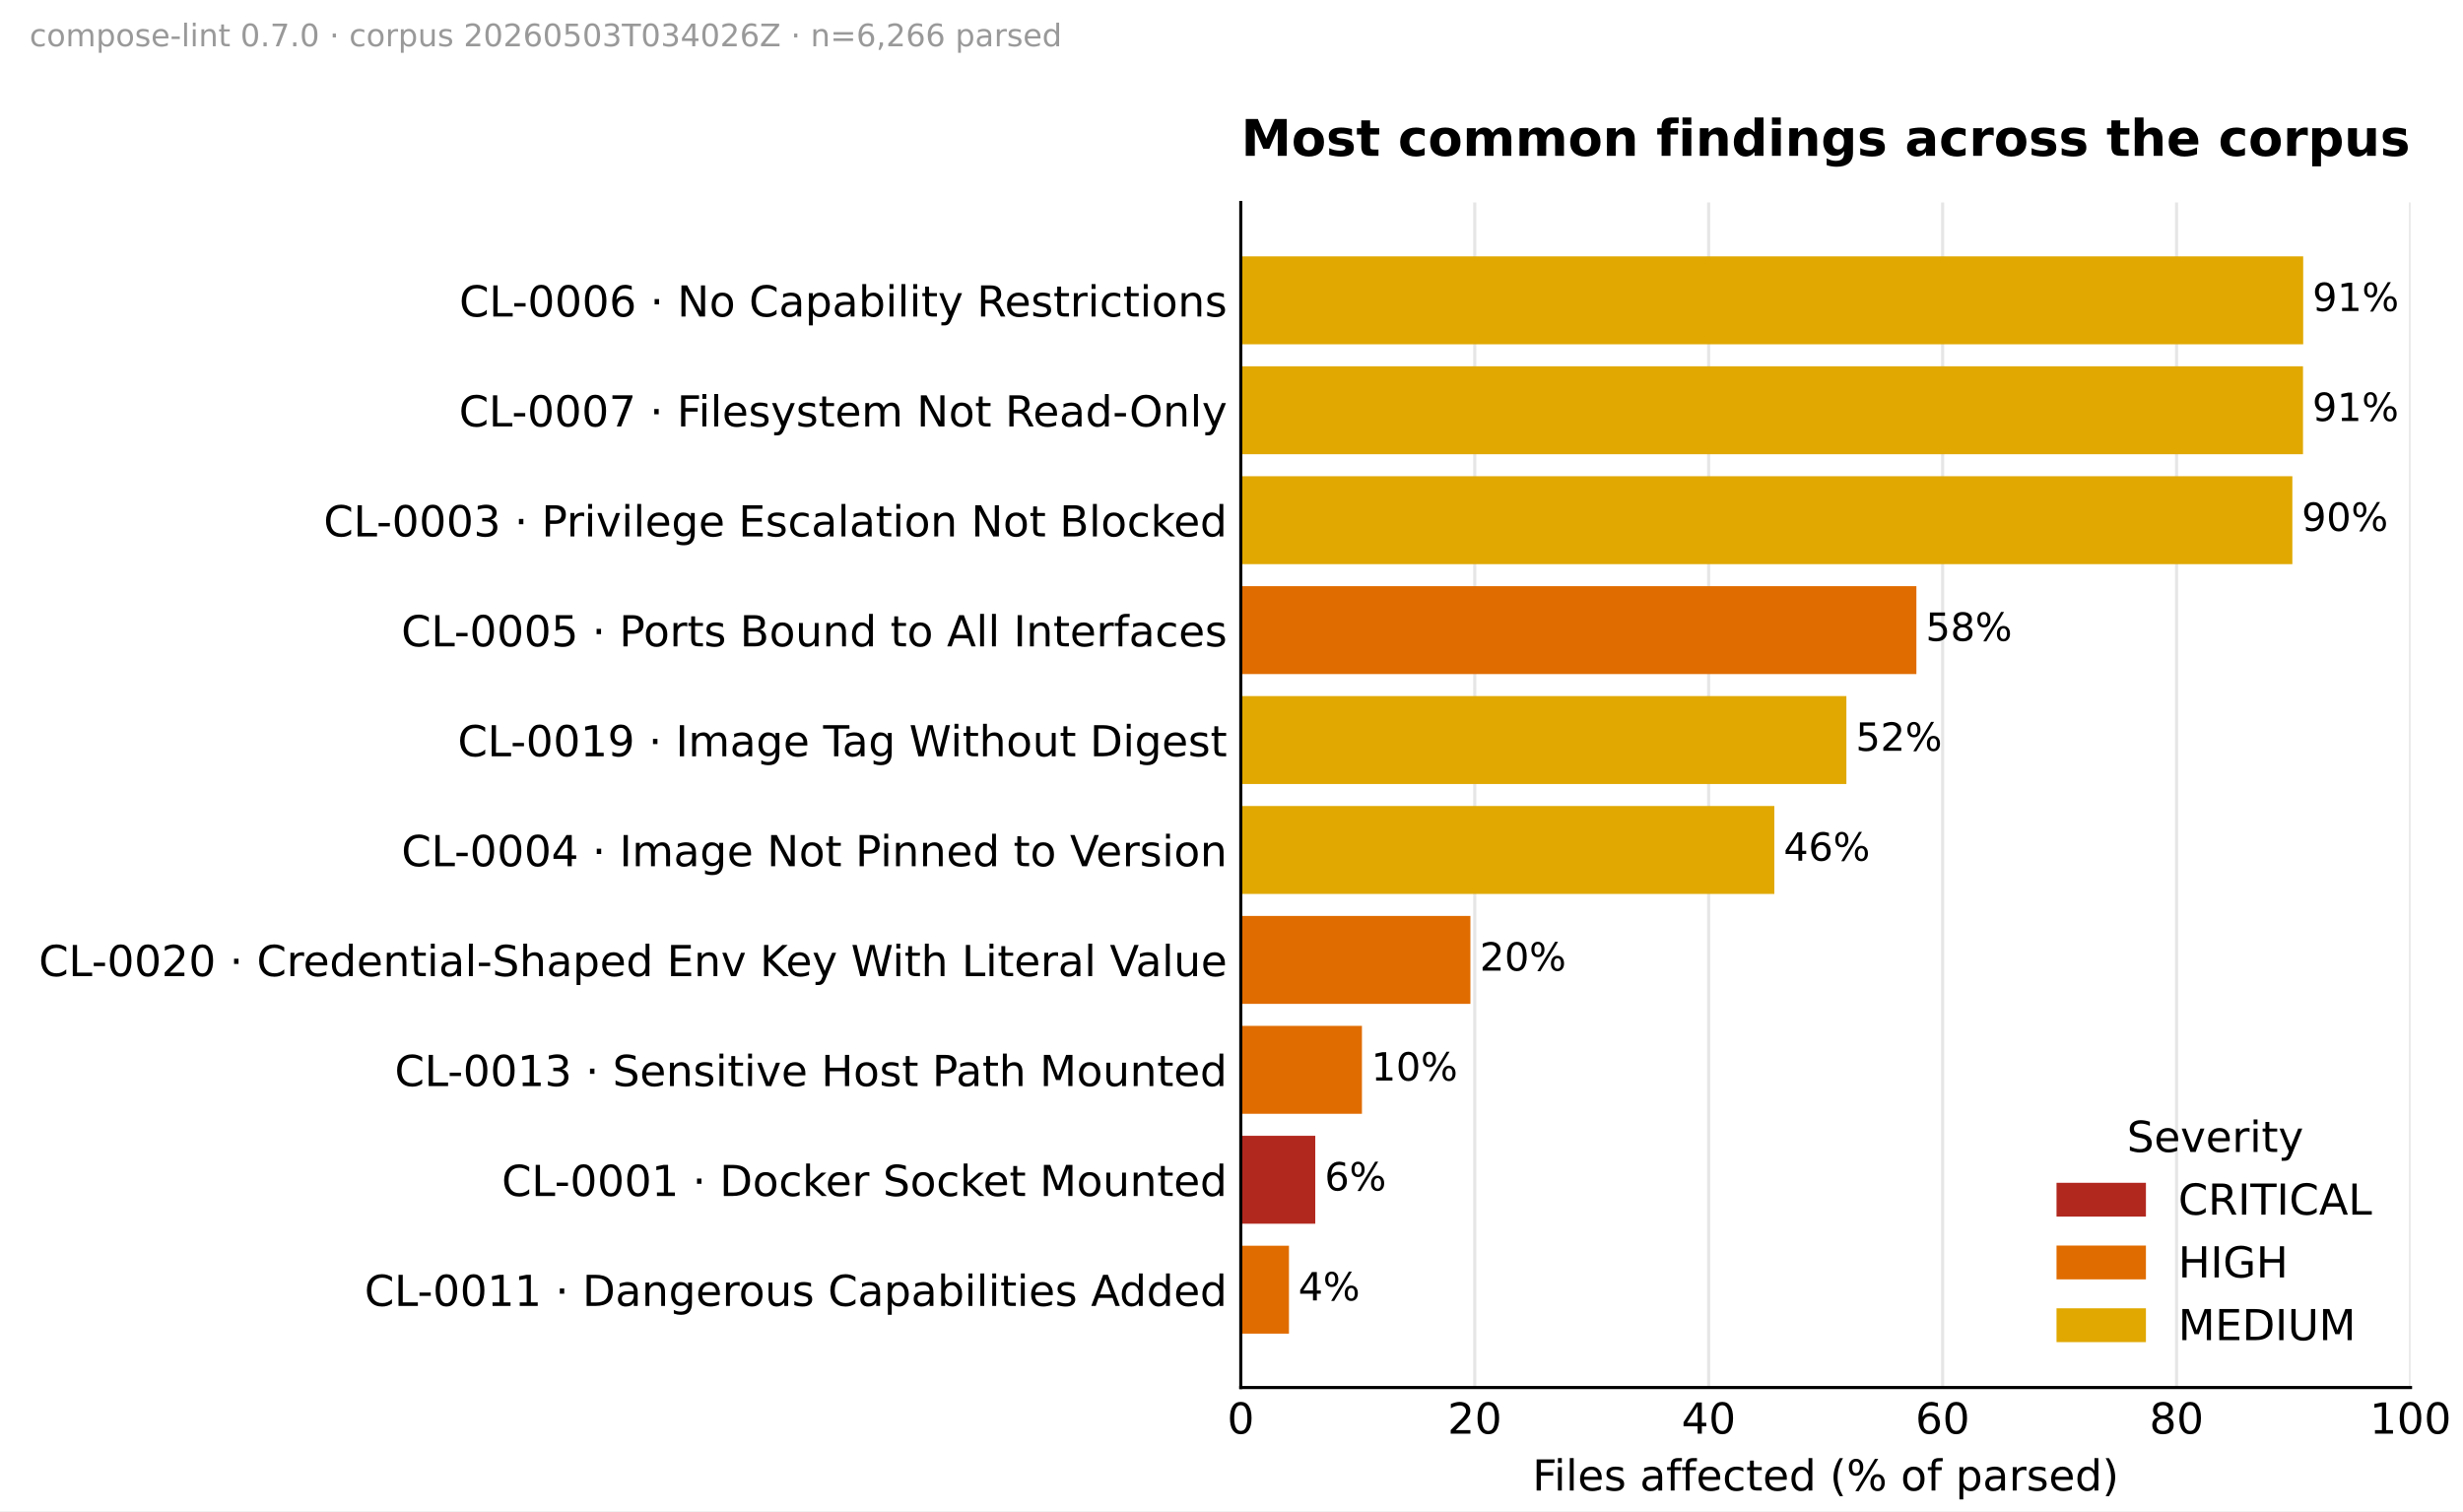
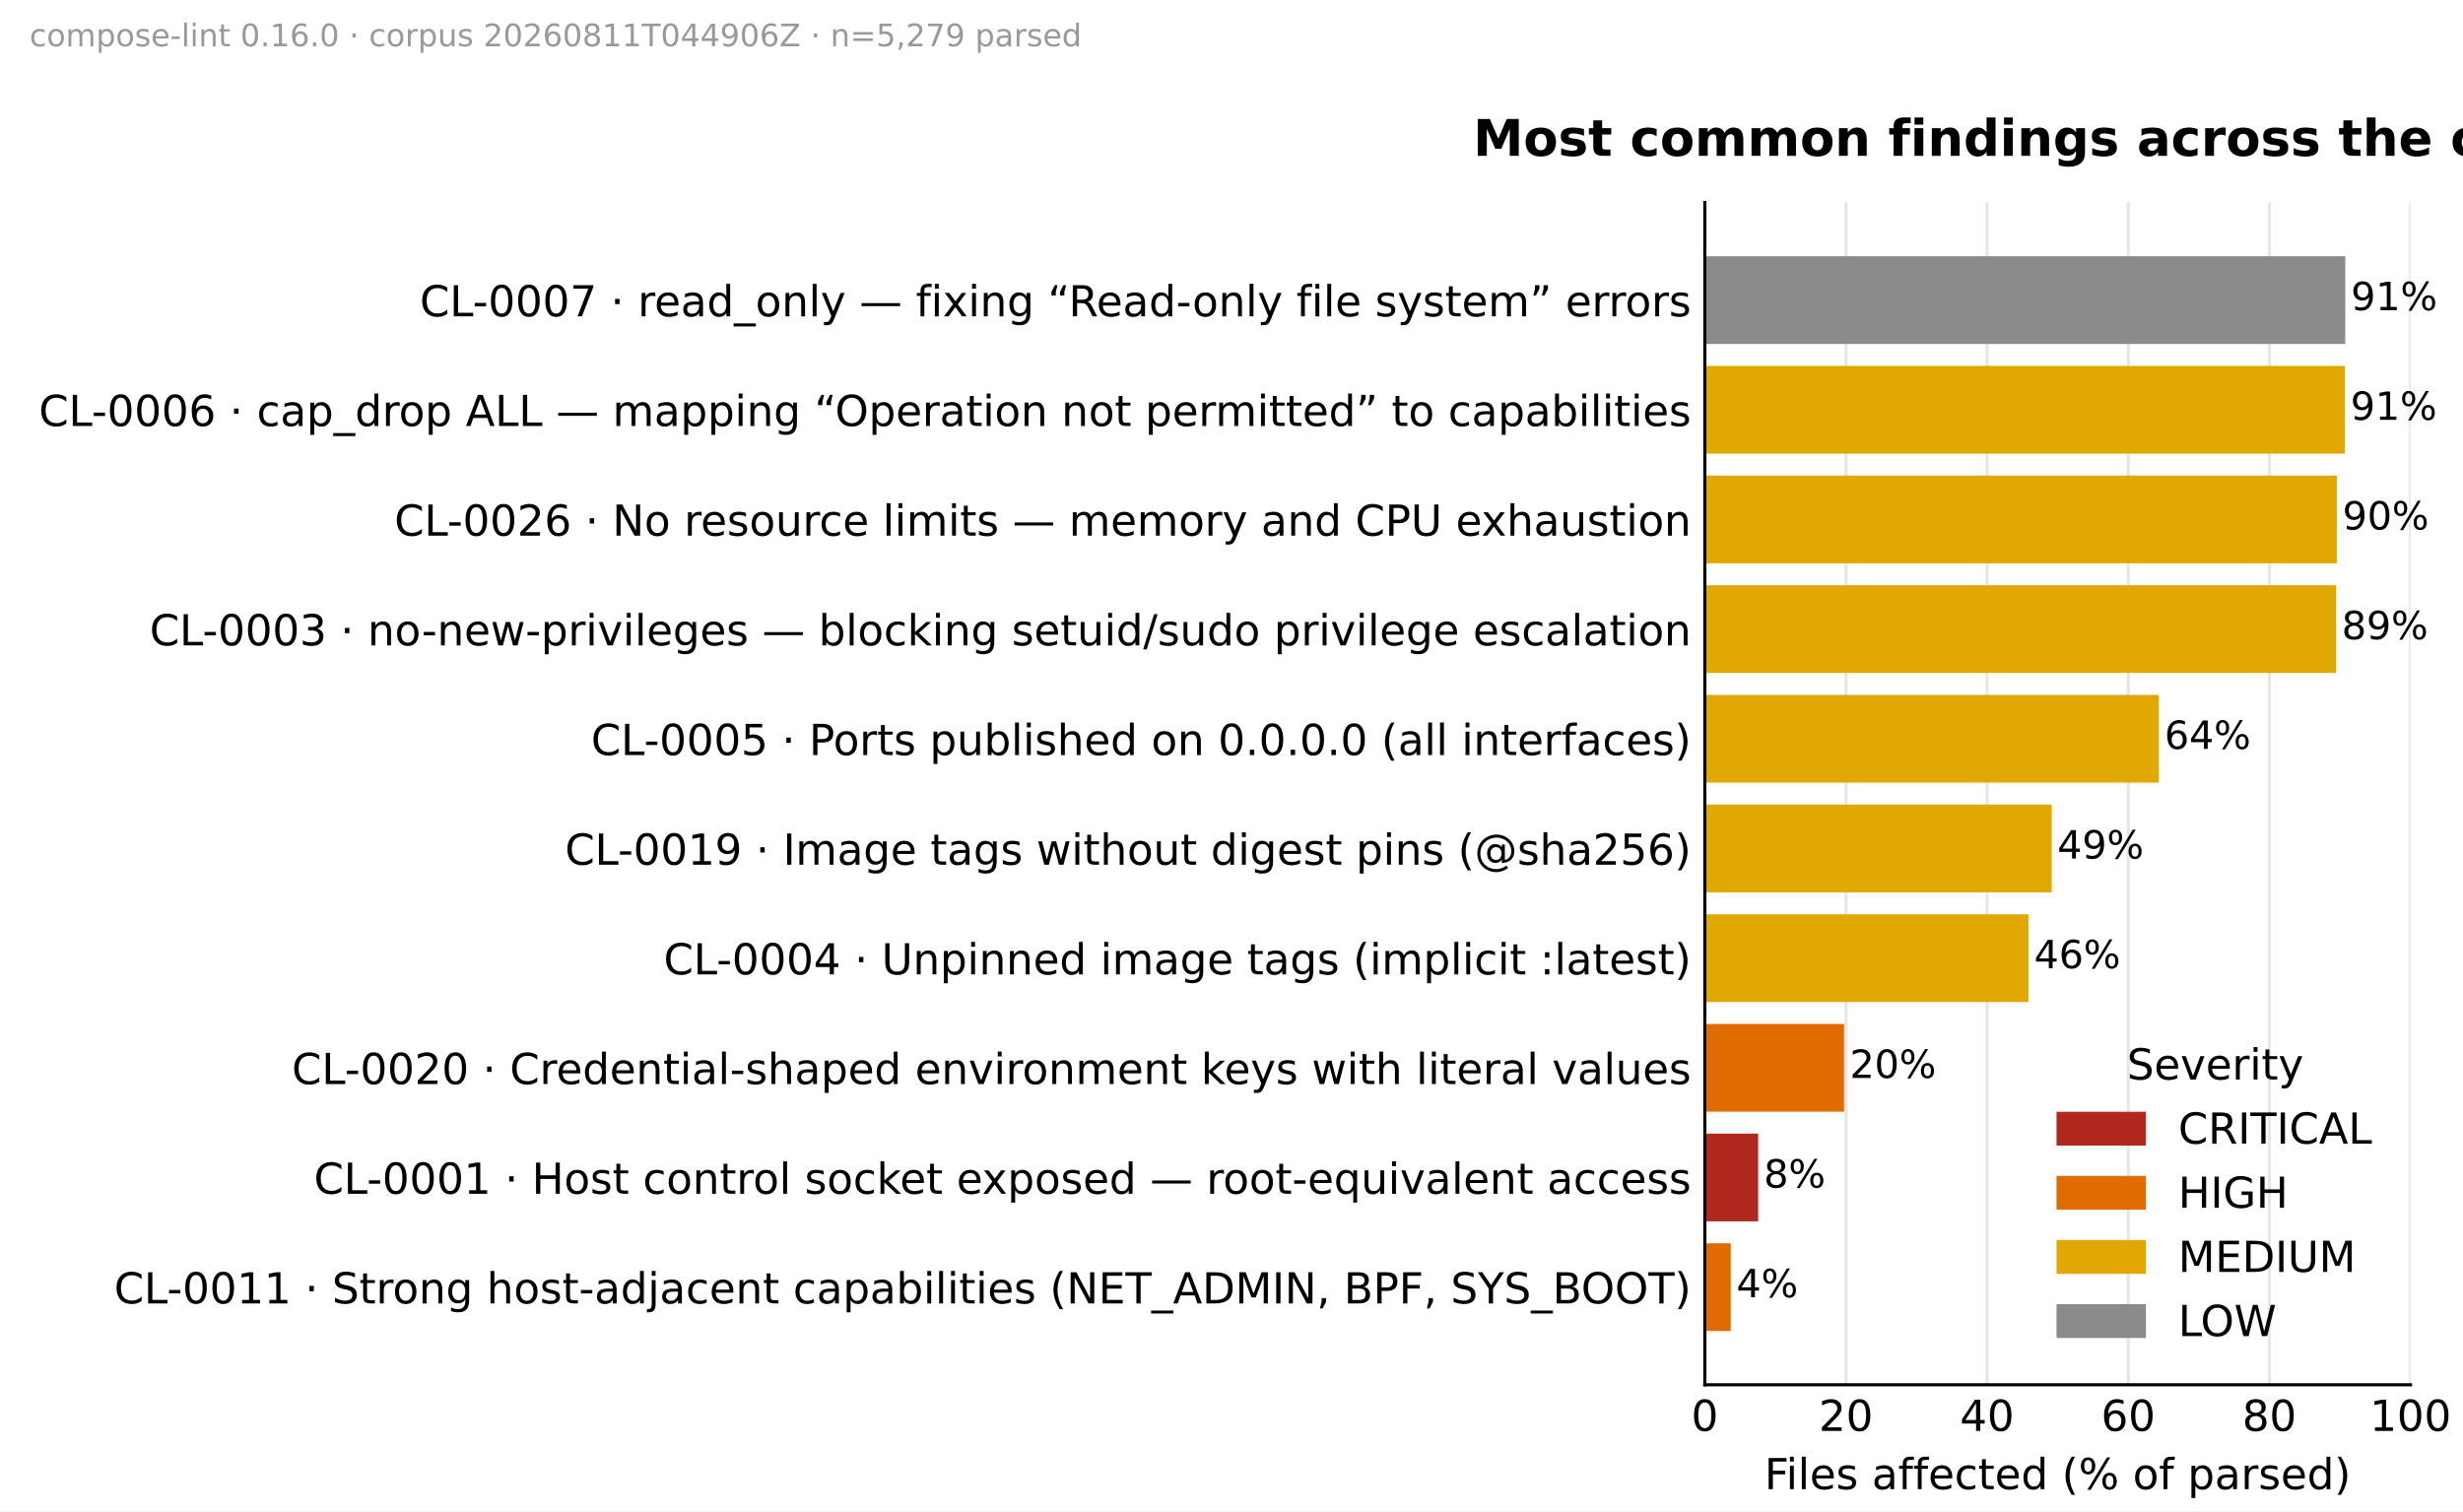
<svg xmlns="http://www.w3.org/2000/svg" width="633.6pt" height="388.8pt" viewBox="0 0 633.6 388.8" version="1.1">
  <defs>
    <style type="text/css">*{stroke-linejoin: round; stroke-linecap: butt}</style>
  </defs>
  <g id="figure_1">
    <g id="patch_1">
      <path d="M 0 388.8  L 633.6 388.8  L 633.6 0  L 0 0  z " style="fill: #ffffff" />
    </g>
    <g id="axes_1">
      <g id="patch_2">
-         <path d="M 319.189 357.008  L 620.102 357.008  L 620.102 52.094  L 319.189 52.094  z " style="fill: #ffffff" />
+         <path d="M 438.561 356.299  L 620.102 356.299  L 620.102 52.094  L 438.561 52.094  z " style="fill: #ffffff" />
      </g>
      <g id="matplotlib.axis_1">
        <g id="xtick_1">
          <g id="line2d_1">
-             <path d="M 319.189 357.008  L 319.189 52.094  " clip-path="url(#p4b810f53c8)" style="fill: none; stroke: #e6e6e6; stroke-width: 0.8; stroke-linecap: square" />
+             <path d="M 438.561 356.299  L 438.561 52.094  " clip-path="url(#p715f299a09)" style="fill: none; stroke: #e6e6e6; stroke-width: 0.8; stroke-linecap: square" />
          </g>
          <g id="line2d_2" />
          <g id="text_1">
-             <text style="font-size: 11px; font-family: 'DejaVu Sans', 'Bitstream Vera Sans', 'Computer Modern Sans Serif', 'Lucida Grande', 'Verdana', 'Geneva', 'Lucid', 'Arial', 'Helvetica', 'Avant Garde', sans-serif; text-anchor: middle" x="319.189" y="368.866" transform="rotate(-0 319.189 368.8662)">0</text>
+             <text style="font-size: 11px; font-family: 'DejaVu Sans', 'Bitstream Vera Sans', 'Computer Modern Sans Serif', 'Lucida Grande', 'Verdana', 'Geneva', 'Lucid', 'Arial', 'Helvetica', 'Avant Garde', sans-serif; text-anchor: middle" x="438.561" y="368.156" transform="rotate(-0 438.5613 368.1563)">0</text>
          </g>
        </g>
        <g id="xtick_2">
          <g id="line2d_3">
-             <path d="M 379.372 357.008  L 379.372 52.094  " clip-path="url(#p4b810f53c8)" style="fill: none; stroke: #e6e6e6; stroke-width: 0.8; stroke-linecap: square" />
+             <path d="M 474.869 356.299  L 474.869 52.094  " clip-path="url(#p715f299a09)" style="fill: none; stroke: #e6e6e6; stroke-width: 0.8; stroke-linecap: square" />
          </g>
          <g id="line2d_4" />
          <g id="text_2">
-             <text style="font-size: 11px; font-family: 'DejaVu Sans', 'Bitstream Vera Sans', 'Computer Modern Sans Serif', 'Lucida Grande', 'Verdana', 'Geneva', 'Lucid', 'Arial', 'Helvetica', 'Avant Garde', sans-serif; text-anchor: middle" x="379.372" y="368.866" transform="rotate(-0 379.3715 368.8662)">20</text>
+             <text style="font-size: 11px; font-family: 'DejaVu Sans', 'Bitstream Vera Sans', 'Computer Modern Sans Serif', 'Lucida Grande', 'Verdana', 'Geneva', 'Lucid', 'Arial', 'Helvetica', 'Avant Garde', sans-serif; text-anchor: middle" x="474.869" y="368.156" transform="rotate(-0 474.8694 368.1563)">20</text>
          </g>
        </g>
        <g id="xtick_3">
          <g id="line2d_5">
-             <path d="M 439.554 357.008  L 439.554 52.094  " clip-path="url(#p4b810f53c8)" style="fill: none; stroke: #e6e6e6; stroke-width: 0.8; stroke-linecap: square" />
+             <path d="M 511.177 356.299  L 511.177 52.094  " clip-path="url(#p715f299a09)" style="fill: none; stroke: #e6e6e6; stroke-width: 0.8; stroke-linecap: square" />
          </g>
          <g id="line2d_6" />
          <g id="text_3">
-             <text style="font-size: 11px; font-family: 'DejaVu Sans', 'Bitstream Vera Sans', 'Computer Modern Sans Serif', 'Lucida Grande', 'Verdana', 'Geneva', 'Lucid', 'Arial', 'Helvetica', 'Avant Garde', sans-serif; text-anchor: middle" x="439.554" y="368.866" transform="rotate(-0 439.554 368.8662)">40</text>
+             <text style="font-size: 11px; font-family: 'DejaVu Sans', 'Bitstream Vera Sans', 'Computer Modern Sans Serif', 'Lucida Grande', 'Verdana', 'Geneva', 'Lucid', 'Arial', 'Helvetica', 'Avant Garde', sans-serif; text-anchor: middle" x="511.177" y="368.156" transform="rotate(-0 511.1775 368.1563)">40</text>
          </g>
        </g>
        <g id="xtick_4">
          <g id="line2d_7">
-             <path d="M 499.737 357.008  L 499.737 52.094  " clip-path="url(#p4b810f53c8)" style="fill: none; stroke: #e6e6e6; stroke-width: 0.8; stroke-linecap: square" />
+             <path d="M 547.486 356.299  L 547.486 52.094  " clip-path="url(#p715f299a09)" style="fill: none; stroke: #e6e6e6; stroke-width: 0.8; stroke-linecap: square" />
          </g>
          <g id="line2d_8" />
          <g id="text_4">
-             <text style="font-size: 11px; font-family: 'DejaVu Sans', 'Bitstream Vera Sans', 'Computer Modern Sans Serif', 'Lucida Grande', 'Verdana', 'Geneva', 'Lucid', 'Arial', 'Helvetica', 'Avant Garde', sans-serif; text-anchor: middle" x="499.737" y="368.866" transform="rotate(-0 499.7366 368.8662)">60</text>
+             <text style="font-size: 11px; font-family: 'DejaVu Sans', 'Bitstream Vera Sans', 'Computer Modern Sans Serif', 'Lucida Grande', 'Verdana', 'Geneva', 'Lucid', 'Arial', 'Helvetica', 'Avant Garde', sans-serif; text-anchor: middle" x="547.486" y="368.156" transform="rotate(-0 547.4855 368.1563)">60</text>
          </g>
        </g>
        <g id="xtick_5">
          <g id="line2d_9">
-             <path d="M 559.919 357.008  L 559.919 52.094  " clip-path="url(#p4b810f53c8)" style="fill: none; stroke: #e6e6e6; stroke-width: 0.8; stroke-linecap: square" />
+             <path d="M 583.794 356.299  L 583.794 52.094  " clip-path="url(#p715f299a09)" style="fill: none; stroke: #e6e6e6; stroke-width: 0.8; stroke-linecap: square" />
          </g>
          <g id="line2d_10" />
          <g id="text_5">
-             <text style="font-size: 11px; font-family: 'DejaVu Sans', 'Bitstream Vera Sans', 'Computer Modern Sans Serif', 'Lucida Grande', 'Verdana', 'Geneva', 'Lucid', 'Arial', 'Helvetica', 'Avant Garde', sans-serif; text-anchor: middle" x="559.919" y="368.866" transform="rotate(-0 559.9191 368.8662)">80</text>
+             <text style="font-size: 11px; font-family: 'DejaVu Sans', 'Bitstream Vera Sans', 'Computer Modern Sans Serif', 'Lucida Grande', 'Verdana', 'Geneva', 'Lucid', 'Arial', 'Helvetica', 'Avant Garde', sans-serif; text-anchor: middle" x="583.794" y="368.156" transform="rotate(-0 583.7936 368.1563)">80</text>
          </g>
        </g>
        <g id="xtick_6">
          <g id="line2d_11">
-             <path d="M 620.102 357.008  L 620.102 52.094  " clip-path="url(#p4b810f53c8)" style="fill: none; stroke: #e6e6e6; stroke-width: 0.8; stroke-linecap: square" />
+             <path d="M 620.102 356.299  L 620.102 52.094  " clip-path="url(#p715f299a09)" style="fill: none; stroke: #e6e6e6; stroke-width: 0.8; stroke-linecap: square" />
          </g>
          <g id="line2d_12" />
          <g id="text_6">
-             <text style="font-size: 11px; font-family: 'DejaVu Sans', 'Bitstream Vera Sans', 'Computer Modern Sans Serif', 'Lucida Grande', 'Verdana', 'Geneva', 'Lucid', 'Arial', 'Helvetica', 'Avant Garde', sans-serif; text-anchor: middle" x="620.102" y="368.866" transform="rotate(-0 620.1016 368.8662)">100</text>
+             <text style="font-size: 11px; font-family: 'DejaVu Sans', 'Bitstream Vera Sans', 'Computer Modern Sans Serif', 'Lucida Grande', 'Verdana', 'Geneva', 'Lucid', 'Arial', 'Helvetica', 'Avant Garde', sans-serif; text-anchor: middle" x="620.102" y="368.156" transform="rotate(-0 620.1016 368.1563)">100</text>
          </g>
        </g>
        <g id="text_7">
-           <text style="font-size: 11px; font-family: 'DejaVu Sans', 'Bitstream Vera Sans', 'Computer Modern Sans Serif', 'Lucida Grande', 'Verdana', 'Geneva', 'Lucid', 'Arial', 'Helvetica', 'Avant Garde', sans-serif; text-anchor: middle" x="469.645" y="383.512" transform="rotate(-0 469.6453 383.5121)">Files affected (% of parsed)</text>
+           <text style="font-size: 11px; font-family: 'DejaVu Sans', 'Bitstream Vera Sans', 'Computer Modern Sans Serif', 'Lucida Grande', 'Verdana', 'Geneva', 'Lucid', 'Arial', 'Helvetica', 'Avant Garde', sans-serif; text-anchor: middle" x="529.331" y="383.157" transform="rotate(-0 529.3315 383.1572)">Files affected (% of parsed)</text>
        </g>
      </g>
      <g id="matplotlib.axis_2">
        <g id="ytick_1">
          <g id="line2d_13" />
          <g id="text_8">
-             <text style="font-size: 11px; font-family: 'DejaVu Sans', 'Bitstream Vera Sans', 'Computer Modern Sans Serif', 'Lucida Grande', 'Verdana', 'Geneva', 'Lucid', 'Arial', 'Helvetica', 'Avant Garde', sans-serif; text-anchor: end" x="315.689" y="336.013" transform="rotate(-0 315.689 336.0133)">CL-0011  ·  Dangerous Capabilities Added</text>
+             <text style="font-size: 11px; font-family: 'DejaVu Sans', 'Bitstream Vera Sans', 'Computer Modern Sans Serif', 'Lucida Grande', 'Verdana', 'Geneva', 'Lucid', 'Arial', 'Helvetica', 'Avant Garde', sans-serif; text-anchor: end" x="435.061" y="335.363" transform="rotate(-0 435.0613 335.3628)">CL-0011  ·  Strong host-adjacent capabilities (NET_ADMIN, BPF, SYS_BOOT)</text>
          </g>
        </g>
        <g id="ytick_2">
          <g id="line2d_14" />
          <g id="text_9">
-             <text style="font-size: 11px; font-family: 'DejaVu Sans', 'Bitstream Vera Sans', 'Computer Modern Sans Serif', 'Lucida Grande', 'Verdana', 'Geneva', 'Lucid', 'Arial', 'Helvetica', 'Avant Garde', sans-serif; text-anchor: end" x="315.689" y="307.728" transform="rotate(-0 315.689 307.7281)">CL-0001  ·  Docker Socket Mounted</text>
+             <text style="font-size: 11px; font-family: 'DejaVu Sans', 'Bitstream Vera Sans', 'Computer Modern Sans Serif', 'Lucida Grande', 'Verdana', 'Geneva', 'Lucid', 'Arial', 'Helvetica', 'Avant Garde', sans-serif; text-anchor: end" x="435.061" y="307.143" transform="rotate(-0 435.0613 307.1435)">CL-0001  ·  Host control socket exposed — root-equivalent access</text>
          </g>
        </g>
        <g id="ytick_3">
          <g id="line2d_15" />
          <g id="text_10">
-             <text style="font-size: 11px; font-family: 'DejaVu Sans', 'Bitstream Vera Sans', 'Computer Modern Sans Serif', 'Lucida Grande', 'Verdana', 'Geneva', 'Lucid', 'Arial', 'Helvetica', 'Avant Garde', sans-serif; text-anchor: end" x="315.689" y="279.443" transform="rotate(-0 315.689 279.443)">CL-0013  ·  Sensitive Host Path Mounted</text>
+             <text style="font-size: 11px; font-family: 'DejaVu Sans', 'Bitstream Vera Sans', 'Computer Modern Sans Serif', 'Lucida Grande', 'Verdana', 'Geneva', 'Lucid', 'Arial', 'Helvetica', 'Avant Garde', sans-serif; text-anchor: end" x="435.061" y="278.924" transform="rotate(-0 435.0613 278.9241)">CL-0020  ·  Credential-shaped environment keys with literal values</text>
          </g>
        </g>
        <g id="ytick_4">
          <g id="line2d_16" />
          <g id="text_11">
-             <text style="font-size: 11px; font-family: 'DejaVu Sans', 'Bitstream Vera Sans', 'Computer Modern Sans Serif', 'Lucida Grande', 'Verdana', 'Geneva', 'Lucid', 'Arial', 'Helvetica', 'Avant Garde', sans-serif; text-anchor: end" x="315.689" y="251.158" transform="rotate(-0 315.689 251.1579)">CL-0020  ·  Credential-Shaped Env Key With Literal Value</text>
+             <text style="font-size: 11px; font-family: 'DejaVu Sans', 'Bitstream Vera Sans', 'Computer Modern Sans Serif', 'Lucida Grande', 'Verdana', 'Geneva', 'Lucid', 'Arial', 'Helvetica', 'Avant Garde', sans-serif; text-anchor: end" x="435.061" y="250.705" transform="rotate(-0 435.0613 250.7047)">CL-0004  ·  Unpinned image tags (implicit :latest)</text>
          </g>
        </g>
        <g id="ytick_5">
          <g id="line2d_17" />
          <g id="text_12">
-             <text style="font-size: 11px; font-family: 'DejaVu Sans', 'Bitstream Vera Sans', 'Computer Modern Sans Serif', 'Lucida Grande', 'Verdana', 'Geneva', 'Lucid', 'Arial', 'Helvetica', 'Avant Garde', sans-serif; text-anchor: end" x="315.689" y="222.873" transform="rotate(-0 315.689 222.8728)">CL-0004  ·  Image Not Pinned to Version</text>
+             <text style="font-size: 11px; font-family: 'DejaVu Sans', 'Bitstream Vera Sans', 'Computer Modern Sans Serif', 'Lucida Grande', 'Verdana', 'Geneva', 'Lucid', 'Arial', 'Helvetica', 'Avant Garde', sans-serif; text-anchor: end" x="435.061" y="222.485" transform="rotate(-0 435.0613 222.4854)">CL-0019  ·  Image tags without digest pins (@sha256)</text>
          </g>
        </g>
        <g id="ytick_6">
          <g id="line2d_18" />
          <g id="text_13">
-             <text style="font-size: 11px; font-family: 'DejaVu Sans', 'Bitstream Vera Sans', 'Computer Modern Sans Serif', 'Lucida Grande', 'Verdana', 'Geneva', 'Lucid', 'Arial', 'Helvetica', 'Avant Garde', sans-serif; text-anchor: end" x="315.689" y="194.588" transform="rotate(-0 315.689 194.5876)">CL-0019  ·  Image Tag Without Digest</text>
+             <text style="font-size: 11px; font-family: 'DejaVu Sans', 'Bitstream Vera Sans', 'Computer Modern Sans Serif', 'Lucida Grande', 'Verdana', 'Geneva', 'Lucid', 'Arial', 'Helvetica', 'Avant Garde', sans-serif; text-anchor: end" x="435.061" y="194.266" transform="rotate(-0 435.0613 194.266)">CL-0005  ·  Ports published on 0.0.0.0 (all interfaces)</text>
          </g>
        </g>
        <g id="ytick_7">
          <g id="line2d_19" />
          <g id="text_14">
-             <text style="font-size: 11px; font-family: 'DejaVu Sans', 'Bitstream Vera Sans', 'Computer Modern Sans Serif', 'Lucida Grande', 'Verdana', 'Geneva', 'Lucid', 'Arial', 'Helvetica', 'Avant Garde', sans-serif; text-anchor: end" x="315.689" y="166.302" transform="rotate(-0 315.689 166.3025)">CL-0005  ·  Ports Bound to All Interfaces</text>
+             <text style="font-size: 11px; font-family: 'DejaVu Sans', 'Bitstream Vera Sans', 'Computer Modern Sans Serif', 'Lucida Grande', 'Verdana', 'Geneva', 'Lucid', 'Arial', 'Helvetica', 'Avant Garde', sans-serif; text-anchor: end" x="435.061" y="166.047" transform="rotate(-0 435.0613 166.0467)">CL-0003  ·  no-new-privileges — blocking setuid/sudo privilege escalation</text>
          </g>
        </g>
        <g id="ytick_8">
          <g id="line2d_20" />
          <g id="text_15">
-             <text style="font-size: 11px; font-family: 'DejaVu Sans', 'Bitstream Vera Sans', 'Computer Modern Sans Serif', 'Lucida Grande', 'Verdana', 'Geneva', 'Lucid', 'Arial', 'Helvetica', 'Avant Garde', sans-serif; text-anchor: end" x="315.689" y="138.017" transform="rotate(-0 315.689 138.0174)">CL-0003  ·  Privilege Escalation Not Blocked</text>
+             <text style="font-size: 11px; font-family: 'DejaVu Sans', 'Bitstream Vera Sans', 'Computer Modern Sans Serif', 'Lucida Grande', 'Verdana', 'Geneva', 'Lucid', 'Arial', 'Helvetica', 'Avant Garde', sans-serif; text-anchor: end" x="435.061" y="137.827" transform="rotate(-0 435.0613 137.8273)">CL-0026  ·  No resource limits — memory and CPU exhaustion</text>
          </g>
        </g>
        <g id="ytick_9">
          <g id="line2d_21" />
          <g id="text_16">
-             <text style="font-size: 11px; font-family: 'DejaVu Sans', 'Bitstream Vera Sans', 'Computer Modern Sans Serif', 'Lucida Grande', 'Verdana', 'Geneva', 'Lucid', 'Arial', 'Helvetica', 'Avant Garde', sans-serif; text-anchor: end" x="315.689" y="109.732" transform="rotate(-0 315.689 109.7322)">CL-0007  ·  Filesystem Not Read-Only</text>
+             <text style="font-size: 11px; font-family: 'DejaVu Sans', 'Bitstream Vera Sans', 'Computer Modern Sans Serif', 'Lucida Grande', 'Verdana', 'Geneva', 'Lucid', 'Arial', 'Helvetica', 'Avant Garde', sans-serif; text-anchor: end" x="435.061" y="109.608" transform="rotate(-0 435.0613 109.6079)">CL-0006  ·  cap_drop ALL — mapping “Operation not permitted” to capabilities</text>
          </g>
        </g>
        <g id="ytick_10">
          <g id="line2d_22" />
          <g id="text_17">
-             <text style="font-size: 11px; font-family: 'DejaVu Sans', 'Bitstream Vera Sans', 'Computer Modern Sans Serif', 'Lucida Grande', 'Verdana', 'Geneva', 'Lucid', 'Arial', 'Helvetica', 'Avant Garde', sans-serif; text-anchor: end" x="315.689" y="81.447" transform="rotate(-0 315.689 81.44711)">CL-0006  ·  No Capability Restrictions</text>
+             <text style="font-size: 11px; font-family: 'DejaVu Sans', 'Bitstream Vera Sans', 'Computer Modern Sans Serif', 'Lucida Grande', 'Verdana', 'Geneva', 'Lucid', 'Arial', 'Helvetica', 'Avant Garde', sans-serif; text-anchor: end" x="435.061" y="81.389" transform="rotate(-0 435.0613 81.38858)">CL-0007  ·  read_only — fixing “Read-only file system” errors</text>
          </g>
        </g>
      </g>
      <g id="patch_3">
-         <path d="M 319.189 343.148  L 331.579 343.148  L 331.579 320.52  L 319.189 320.52  z " clip-path="url(#p4b810f53c8)" style="fill: #e06c00" />
+         <path d="M 438.561 342.471  L 445.233 342.471  L 445.233 319.896  L 438.561 319.896  z " clip-path="url(#p715f299a09)" style="fill: #e06c00" />
      </g>
      <g id="patch_4">
-         <path d="M 319.189 314.863  L 338.35 314.863  L 338.35 292.235  L 319.189 292.235  z " clip-path="url(#p4b810f53c8)" style="fill: #b1281f" />
+         <path d="M 438.561 314.252  L 452.283 314.252  L 452.283 291.677  L 438.561 291.677  z " clip-path="url(#p715f299a09)" style="fill: #b1281f" />
      </g>
      <g id="patch_5">
-         <path d="M 319.189 286.578  L 350.356 286.578  L 350.356 263.95  L 319.189 263.95  z " clip-path="url(#p4b810f53c8)" style="fill: #e06c00" />
+         <path d="M 438.561 286.033  L 474.395 286.033  L 474.395 263.457  L 438.561 263.457  z " clip-path="url(#p715f299a09)" style="fill: #e06c00" />
      </g>
      <g id="patch_6">
-         <path d="M 319.189 258.293  L 378.257 258.293  L 378.257 235.665  L 319.189 235.665  z " clip-path="url(#p4b810f53c8)" style="fill: #e06c00" />
+         <path d="M 438.561 257.813  L 521.817 257.813  L 521.817 235.238  L 438.561 235.238  z " clip-path="url(#p715f299a09)" style="fill: #e0a800" />
      </g>
      <g id="patch_7">
-         <path d="M 319.189 230.008  L 456.439 230.008  L 456.439 207.38  L 319.189 207.38  z " clip-path="url(#p4b810f53c8)" style="fill: #e0a800" />
+         <path d="M 438.561 229.594  L 527.801 229.594  L 527.801 207.018  L 438.561 207.018  z " clip-path="url(#p715f299a09)" style="fill: #e0a800" />
      </g>
      <g id="patch_8">
-         <path d="M 319.189 201.723  L 474.976 201.723  L 474.976 179.094  L 319.189 179.094  z " clip-path="url(#p4b810f53c8)" style="fill: #e0a800" />
+         <path d="M 438.561 201.375  L 555.347 201.375  L 555.347 178.799  L 438.561 178.799  z " clip-path="url(#p715f299a09)" style="fill: #e0a800" />
      </g>
      <g id="patch_9">
-         <path d="M 319.189 173.437  L 492.985 173.437  L 492.985 150.809  L 319.189 150.809  z " clip-path="url(#p4b810f53c8)" style="fill: #e06c00" />
+         <path d="M 438.561 173.155  L 600.947 173.155  L 600.947 150.58  L 438.561 150.58  z " clip-path="url(#p715f299a09)" style="fill: #e0a800" />
      </g>
      <g id="patch_10">
-         <path d="M 319.189 145.152  L 589.703 145.152  L 589.703 122.524  L 319.189 122.524  z " clip-path="url(#p4b810f53c8)" style="fill: #e0a800" />
+         <path d="M 438.561 144.936  L 601.153 144.936  L 601.153 122.36  L 438.561 122.36  z " clip-path="url(#p715f299a09)" style="fill: #e0a800" />
      </g>
      <g id="patch_11">
-         <path d="M 319.189 116.867  L 592.44 116.867  L 592.44 94.239  L 319.189 94.239  z " clip-path="url(#p4b810f53c8)" style="fill: #e0a800" />
+         <path d="M 438.561 116.717  L 603.217 116.717  L 603.217 94.141  L 438.561 94.141  z " clip-path="url(#p715f299a09)" style="fill: #e0a800" />
      </g>
      <g id="patch_12">
-         <path d="M 319.189 88.582  L 592.488 88.582  L 592.488 65.954  L 319.189 65.954  z " clip-path="url(#p4b810f53c8)" style="fill: #e0a800" />
+         <path d="M 438.561 88.497  L 603.32 88.497  L 603.32 65.922  L 438.561 65.922  z " clip-path="url(#p715f299a09)" style="fill: #8a8a8a" />
      </g>
      <g id="patch_13">
-         <path d="M 319.189 357.008  L 319.189 52.094  " style="fill: none; stroke: #000000; stroke-width: 0.8; stroke-linejoin: miter; stroke-linecap: square" />
+         <path d="M 438.561 356.299  L 438.561 52.094  " style="fill: none; stroke: #000000; stroke-width: 0.8; stroke-linejoin: miter; stroke-linecap: square" />
      </g>
      <g id="patch_14">
-         <path d="M 319.189 357.008  L 620.102 357.008  " style="fill: none; stroke: #000000; stroke-width: 0.8; stroke-linejoin: miter; stroke-linecap: square" />
+         <path d="M 438.561 356.299  L 620.102 356.299  " style="fill: none; stroke: #000000; stroke-width: 0.8; stroke-linejoin: miter; stroke-linecap: square" />
      </g>
      <g id="text_18">
-         <text style="font-size: 10px; font-family: 'DejaVu Sans', 'Bitstream Vera Sans', 'Computer Modern Sans Serif', 'Lucida Grande', 'Verdana', 'Geneva', 'Lucid', 'Arial', 'Helvetica', 'Avant Garde', sans-serif; text-anchor: start" x="333.986" y="334.593" transform="rotate(-0 333.9862 334.5935)">4%</text>
+         <text style="font-size: 10px; font-family: 'DejaVu Sans', 'Bitstream Vera Sans', 'Computer Modern Sans Serif', 'Lucida Grande', 'Verdana', 'Geneva', 'Lucid', 'Arial', 'Helvetica', 'Avant Garde', sans-serif; text-anchor: start" x="446.685" y="333.781" transform="rotate(-0 446.6852 333.7813)">4%</text>
      </g>
      <g id="text_19">
-         <text style="font-size: 10px; font-family: 'DejaVu Sans', 'Bitstream Vera Sans', 'Computer Modern Sans Serif', 'Lucida Grande', 'Verdana', 'Geneva', 'Lucid', 'Arial', 'Helvetica', 'Avant Garde', sans-serif; text-anchor: start" x="340.758" y="306.308" transform="rotate(-0 340.7575 306.3084)">6%</text>
+         <text style="font-size: 10px; font-family: 'DejaVu Sans', 'Bitstream Vera Sans', 'Computer Modern Sans Serif', 'Lucida Grande', 'Verdana', 'Geneva', 'Lucid', 'Arial', 'Helvetica', 'Avant Garde', sans-serif; text-anchor: start" x="453.735" y="305.562" transform="rotate(-0 453.7349 305.562)">8%</text>
      </g>
      <g id="text_20">
-         <text style="font-size: 10px; font-family: 'DejaVu Sans', 'Bitstream Vera Sans', 'Computer Modern Sans Serif', 'Lucida Grande', 'Verdana', 'Geneva', 'Lucid', 'Arial', 'Helvetica', 'Avant Garde', sans-serif; text-anchor: start" x="352.763" y="278.023" transform="rotate(-0 352.7633 278.0232)">10%</text>
+         <text style="font-size: 10px; font-family: 'DejaVu Sans', 'Bitstream Vera Sans', 'Computer Modern Sans Serif', 'Lucida Grande', 'Verdana', 'Geneva', 'Lucid', 'Arial', 'Helvetica', 'Avant Garde', sans-serif; text-anchor: start" x="475.847" y="277.343" transform="rotate(-0 475.8471 277.3426)">20%</text>
      </g>
      <g id="text_21">
-         <text style="font-size: 10px; font-family: 'DejaVu Sans', 'Bitstream Vera Sans', 'Computer Modern Sans Serif', 'Lucida Grande', 'Verdana', 'Geneva', 'Lucid', 'Arial', 'Helvetica', 'Avant Garde', sans-serif; text-anchor: start" x="380.665" y="249.738" transform="rotate(-0 380.6647 249.7381)">20%</text>
+         <text style="font-size: 10px; font-family: 'DejaVu Sans', 'Bitstream Vera Sans', 'Computer Modern Sans Serif', 'Lucida Grande', 'Verdana', 'Geneva', 'Lucid', 'Arial', 'Helvetica', 'Avant Garde', sans-serif; text-anchor: start" x="523.27" y="249.123" transform="rotate(-0 523.2698 249.1233)">46%</text>
      </g>
      <g id="text_22">
-         <text style="font-size: 10px; font-family: 'DejaVu Sans', 'Bitstream Vera Sans', 'Computer Modern Sans Serif', 'Lucida Grande', 'Verdana', 'Geneva', 'Lucid', 'Arial', 'Helvetica', 'Avant Garde', sans-serif; text-anchor: start" x="458.846" y="221.453" transform="rotate(-0 458.8463 221.453)">46%</text>
+         <text style="font-size: 10px; font-family: 'DejaVu Sans', 'Bitstream Vera Sans', 'Computer Modern Sans Serif', 'Lucida Grande', 'Verdana', 'Geneva', 'Lucid', 'Arial', 'Helvetica', 'Avant Garde', sans-serif; text-anchor: start" x="529.253" y="220.904" transform="rotate(-0 529.2535 220.9039)">49%</text>
      </g>
      <g id="text_23">
-         <text style="font-size: 10px; font-family: 'DejaVu Sans', 'Bitstream Vera Sans', 'Computer Modern Sans Serif', 'Lucida Grande', 'Verdana', 'Geneva', 'Lucid', 'Arial', 'Helvetica', 'Avant Garde', sans-serif; text-anchor: start" x="477.383" y="193.168" transform="rotate(-0 477.3832 193.1679)">52%</text>
+         <text style="font-size: 10px; font-family: 'DejaVu Sans', 'Bitstream Vera Sans', 'Computer Modern Sans Serif', 'Lucida Grande', 'Verdana', 'Geneva', 'Lucid', 'Arial', 'Helvetica', 'Avant Garde', sans-serif; text-anchor: start" x="556.799" y="192.685" transform="rotate(-0 556.7992 192.6845)">64%</text>
      </g>
      <g id="text_24">
-         <text style="font-size: 10px; font-family: 'DejaVu Sans', 'Bitstream Vera Sans', 'Computer Modern Sans Serif', 'Lucida Grande', 'Verdana', 'Geneva', 'Lucid', 'Arial', 'Helvetica', 'Avant Garde', sans-serif; text-anchor: start" x="495.392" y="164.883" transform="rotate(-0 495.3918 164.8827)">58%</text>
+         <text style="font-size: 10px; font-family: 'DejaVu Sans', 'Bitstream Vera Sans', 'Computer Modern Sans Serif', 'Lucida Grande', 'Verdana', 'Geneva', 'Lucid', 'Arial', 'Helvetica', 'Avant Garde', sans-serif; text-anchor: start" x="602.399" y="164.465" transform="rotate(-0 602.3992 164.4652)">89%</text>
      </g>
      <g id="text_25">
-         <text style="font-size: 10px; font-family: 'DejaVu Sans', 'Bitstream Vera Sans', 'Computer Modern Sans Serif', 'Lucida Grande', 'Verdana', 'Geneva', 'Lucid', 'Arial', 'Helvetica', 'Avant Garde', sans-serif; text-anchor: start" x="592.11" y="136.598" transform="rotate(-0 592.1103 136.5976)">90%</text>
+         <text style="font-size: 10px; font-family: 'DejaVu Sans', 'Bitstream Vera Sans', 'Computer Modern Sans Serif', 'Lucida Grande', 'Verdana', 'Geneva', 'Lucid', 'Arial', 'Helvetica', 'Avant Garde', sans-serif; text-anchor: start" x="602.606" y="136.246" transform="rotate(-0 602.6055 136.2458)">90%</text>
      </g>
      <g id="text_26">
-         <text style="font-size: 10px; font-family: 'DejaVu Sans', 'Bitstream Vera Sans', 'Computer Modern Sans Serif', 'Lucida Grande', 'Verdana', 'Geneva', 'Lucid', 'Arial', 'Helvetica', 'Avant Garde', sans-serif; text-anchor: start" x="594.848" y="108.312" transform="rotate(-0 594.8476 108.3125)">91%</text>
+         <text style="font-size: 10px; font-family: 'DejaVu Sans', 'Bitstream Vera Sans', 'Computer Modern Sans Serif', 'Lucida Grande', 'Verdana', 'Geneva', 'Lucid', 'Arial', 'Helvetica', 'Avant Garde', sans-serif; text-anchor: start" x="604.669" y="108.026" transform="rotate(-0 604.6689 108.0265)">91%</text>
      </g>
      <g id="text_27">
-         <text style="font-size: 10px; font-family: 'DejaVu Sans', 'Bitstream Vera Sans', 'Computer Modern Sans Serif', 'Lucida Grande', 'Verdana', 'Geneva', 'Lucid', 'Arial', 'Helvetica', 'Avant Garde', sans-serif; text-anchor: start" x="594.896" y="80.027" transform="rotate(-0 594.8957 80.02735)">91%</text>
+         <text style="font-size: 10px; font-family: 'DejaVu Sans', 'Bitstream Vera Sans', 'Computer Modern Sans Serif', 'Lucida Grande', 'Verdana', 'Geneva', 'Lucid', 'Arial', 'Helvetica', 'Avant Garde', sans-serif; text-anchor: start" x="604.772" y="79.807" transform="rotate(-0 604.7721 79.8071)">91%</text>
      </g>
      <g id="text_28">
-         <text style="font-weight: 700; font-size: 13px; font-family: 'DejaVu Sans', 'Bitstream Vera Sans', 'Computer Modern Sans Serif', 'Lucida Grande', 'Verdana', 'Geneva', 'Lucid', 'Arial', 'Helvetica', 'Avant Garde', sans-serif; text-anchor: middle" x="469.645" y="40.094" transform="rotate(-0 469.6453 40.09421)">Most common findings across the corpus</text>
+         <text style="font-weight: 700; font-size: 13px; font-family: 'DejaVu Sans', 'Bitstream Vera Sans', 'Computer Modern Sans Serif', 'Lucida Grande', 'Verdana', 'Geneva', 'Lucid', 'Arial', 'Helvetica', 'Avant Garde', sans-serif; text-anchor: middle" x="529.331" y="40.094" transform="rotate(-0 529.3315 40.09421)">Most common findings across the corpus</text>
      </g>
      <g id="legend_1">
        <g id="text_29">
-           <text style="font-size: 11px; font-family: 'DejaVu Sans', 'Bitstream Vera Sans', 'Computer Modern Sans Serif', 'Lucida Grande', 'Verdana', 'Geneva', 'Lucid', 'Arial', 'Helvetica', 'Avant Garde', sans-serif; text-anchor: start" x="547.152" y="296.382" transform="rotate(-0 547.1519 296.3824)">Severity</text>
+           <text style="font-size: 11px; font-family: 'DejaVu Sans', 'Bitstream Vera Sans', 'Computer Modern Sans Serif', 'Lucida Grande', 'Verdana', 'Geneva', 'Lucid', 'Arial', 'Helvetica', 'Avant Garde', sans-serif; text-anchor: start" x="547.152" y="277.753" transform="rotate(-0 547.1519 277.7529)">Severity</text>
        </g>
        <g id="patch_15">
-           <path d="M 529.534 312.528  L 551.534 312.528  L 551.534 304.828  L 529.534 304.828  z " style="fill: #b1281f; stroke: #b1281f; stroke-linejoin: miter" />
+           <path d="M 529.534 294.254  L 551.534 294.254  L 551.534 286.554  L 529.534 286.554  z " style="fill: #b1281f; stroke: #b1281f; stroke-linejoin: miter" />
        </g>
        <g id="text_30">
-           <text style="font-size: 11px; font-family: 'DejaVu Sans', 'Bitstream Vera Sans', 'Computer Modern Sans Serif', 'Lucida Grande', 'Verdana', 'Geneva', 'Lucid', 'Arial', 'Helvetica', 'Avant Garde', sans-serif; text-anchor: start" x="560.334" y="312.528" transform="rotate(-0 560.3338 312.5284)">CRITICAL</text>
+           <text style="font-size: 11px; font-family: 'DejaVu Sans', 'Bitstream Vera Sans', 'Computer Modern Sans Serif', 'Lucida Grande', 'Verdana', 'Geneva', 'Lucid', 'Arial', 'Helvetica', 'Avant Garde', sans-serif; text-anchor: start" x="560.334" y="294.254" transform="rotate(-0 560.3338 294.2537)">CRITICAL</text>
        </g>
        <g id="patch_16">
-           <path d="M 529.534 328.674  L 551.534 328.674  L 551.534 320.974  L 529.534 320.974  z " style="fill: #e06c00; stroke: #e06c00; stroke-linejoin: miter" />
+           <path d="M 529.534 310.755  L 551.534 310.755  L 551.534 303.055  L 529.534 303.055  z " style="fill: #e06c00; stroke: #e06c00; stroke-linejoin: miter" />
        </g>
        <g id="text_31">
-           <text style="font-size: 11px; font-family: 'DejaVu Sans', 'Bitstream Vera Sans', 'Computer Modern Sans Serif', 'Lucida Grande', 'Verdana', 'Geneva', 'Lucid', 'Arial', 'Helvetica', 'Avant Garde', sans-serif; text-anchor: start" x="560.334" y="328.674" transform="rotate(-0 560.3338 328.6743)">HIGH</text>
+           <text style="font-size: 11px; font-family: 'DejaVu Sans', 'Bitstream Vera Sans', 'Computer Modern Sans Serif', 'Lucida Grande', 'Verdana', 'Geneva', 'Lucid', 'Arial', 'Helvetica', 'Avant Garde', sans-serif; text-anchor: start" x="560.334" y="310.755" transform="rotate(-0 560.3338 310.7546)">HIGH</text>
        </g>
        <g id="patch_17">
-           <path d="M 529.534 344.82  L 551.534 344.82  L 551.534 337.12  L 529.534 337.12  z " style="fill: #e0a800; stroke: #e0a800; stroke-linejoin: miter" />
+           <path d="M 529.534 327.255  L 551.534 327.255  L 551.534 319.555  L 529.534 319.555  z " style="fill: #e0a800; stroke: #e0a800; stroke-linejoin: miter" />
        </g>
        <g id="text_32">
-           <text style="font-size: 11px; font-family: 'DejaVu Sans', 'Bitstream Vera Sans', 'Computer Modern Sans Serif', 'Lucida Grande', 'Verdana', 'Geneva', 'Lucid', 'Arial', 'Helvetica', 'Avant Garde', sans-serif; text-anchor: start" x="560.334" y="344.82" transform="rotate(-0 560.3338 344.8202)">MEDIUM</text>
+           <text style="font-size: 11px; font-family: 'DejaVu Sans', 'Bitstream Vera Sans', 'Computer Modern Sans Serif', 'Lucida Grande', 'Verdana', 'Geneva', 'Lucid', 'Arial', 'Helvetica', 'Avant Garde', sans-serif; text-anchor: start" x="560.334" y="327.255" transform="rotate(-0 560.3338 327.2555)">MEDIUM</text>
+         </g>
+         <g id="patch_18">
+           <path d="M 529.534 343.756  L 551.534 343.756  L 551.534 336.056  L 529.534 336.056  z " style="fill: #8a8a8a; stroke: #8a8a8a; stroke-linejoin: miter" />
+         </g>
+         <g id="text_33">
+           <text style="font-size: 11px; font-family: 'DejaVu Sans', 'Bitstream Vera Sans', 'Computer Modern Sans Serif', 'Lucida Grande', 'Verdana', 'Geneva', 'Lucid', 'Arial', 'Helvetica', 'Avant Garde', sans-serif; text-anchor: start" x="560.334" y="343.756" transform="rotate(-0 560.3338 343.7563)">LOW</text>
        </g>
      </g>
    </g>
-     <g id="text_33">
-       <text style="font-size: 8px; font-family: 'DejaVu Sans', 'Bitstream Vera Sans', 'Computer Modern Sans Serif', 'Lucida Grande', 'Verdana', 'Geneva', 'Lucid', 'Arial', 'Helvetica', 'Avant Garde', sans-serif; text-anchor: start; fill: #999999" x="7.603" y="11.911" transform="rotate(-0 7.6032 11.91075)">compose-lint 0.7.0  ·  corpus 20260503T034026Z  ·  n=6,266 parsed</text>
+     <g id="text_34">
+       <text style="font-size: 8px; font-family: 'DejaVu Sans', 'Bitstream Vera Sans', 'Computer Modern Sans Serif', 'Lucida Grande', 'Verdana', 'Geneva', 'Lucid', 'Arial', 'Helvetica', 'Avant Garde', sans-serif; text-anchor: start; fill: #999999" x="7.603" y="11.911" transform="rotate(-0 7.6032 11.91075)">compose-lint 0.16.0  ·  corpus 20260811T044906Z  ·  n=5,279 parsed</text>
    </g>
  </g>
  <defs>
-     <clipPath id="p4b810f53c8">
-       <rect x="319.189" y="52.094" width="300.913" height="304.914" />
+     <clipPath id="p715f299a09">
+       <rect x="438.561" y="52.094" width="181.54" height="304.205" />
    </clipPath>
  </defs>
</svg>
